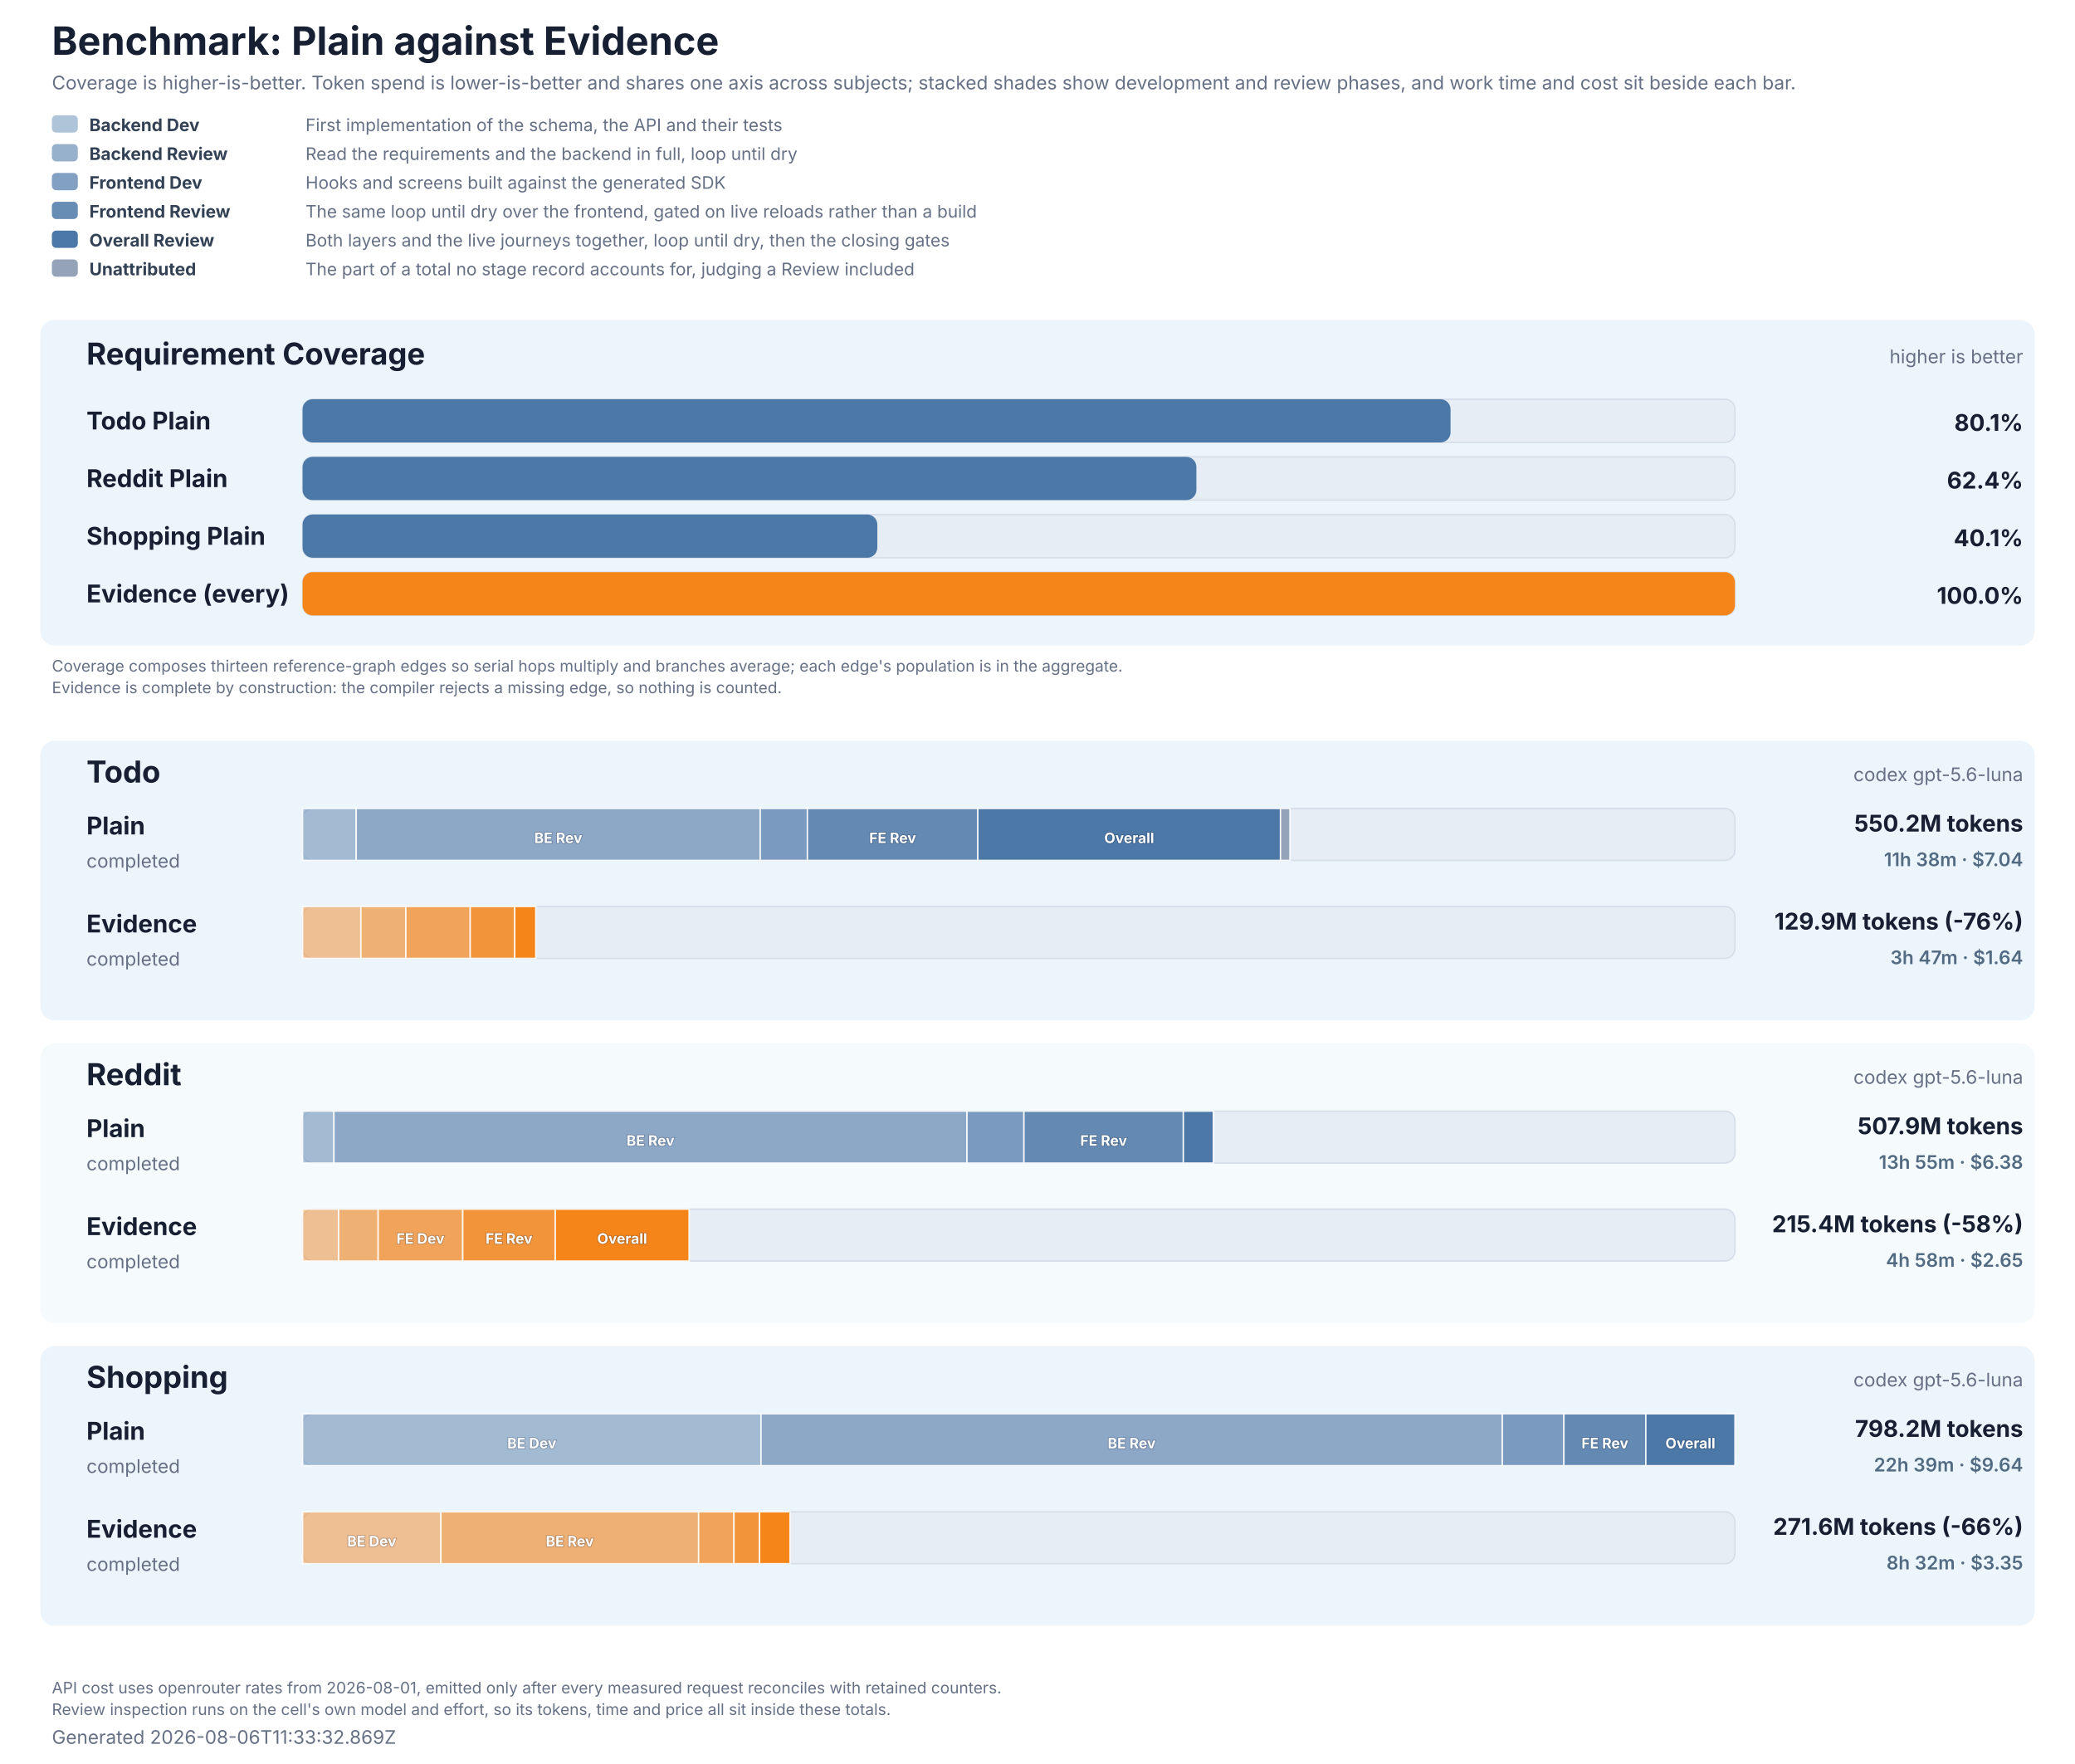
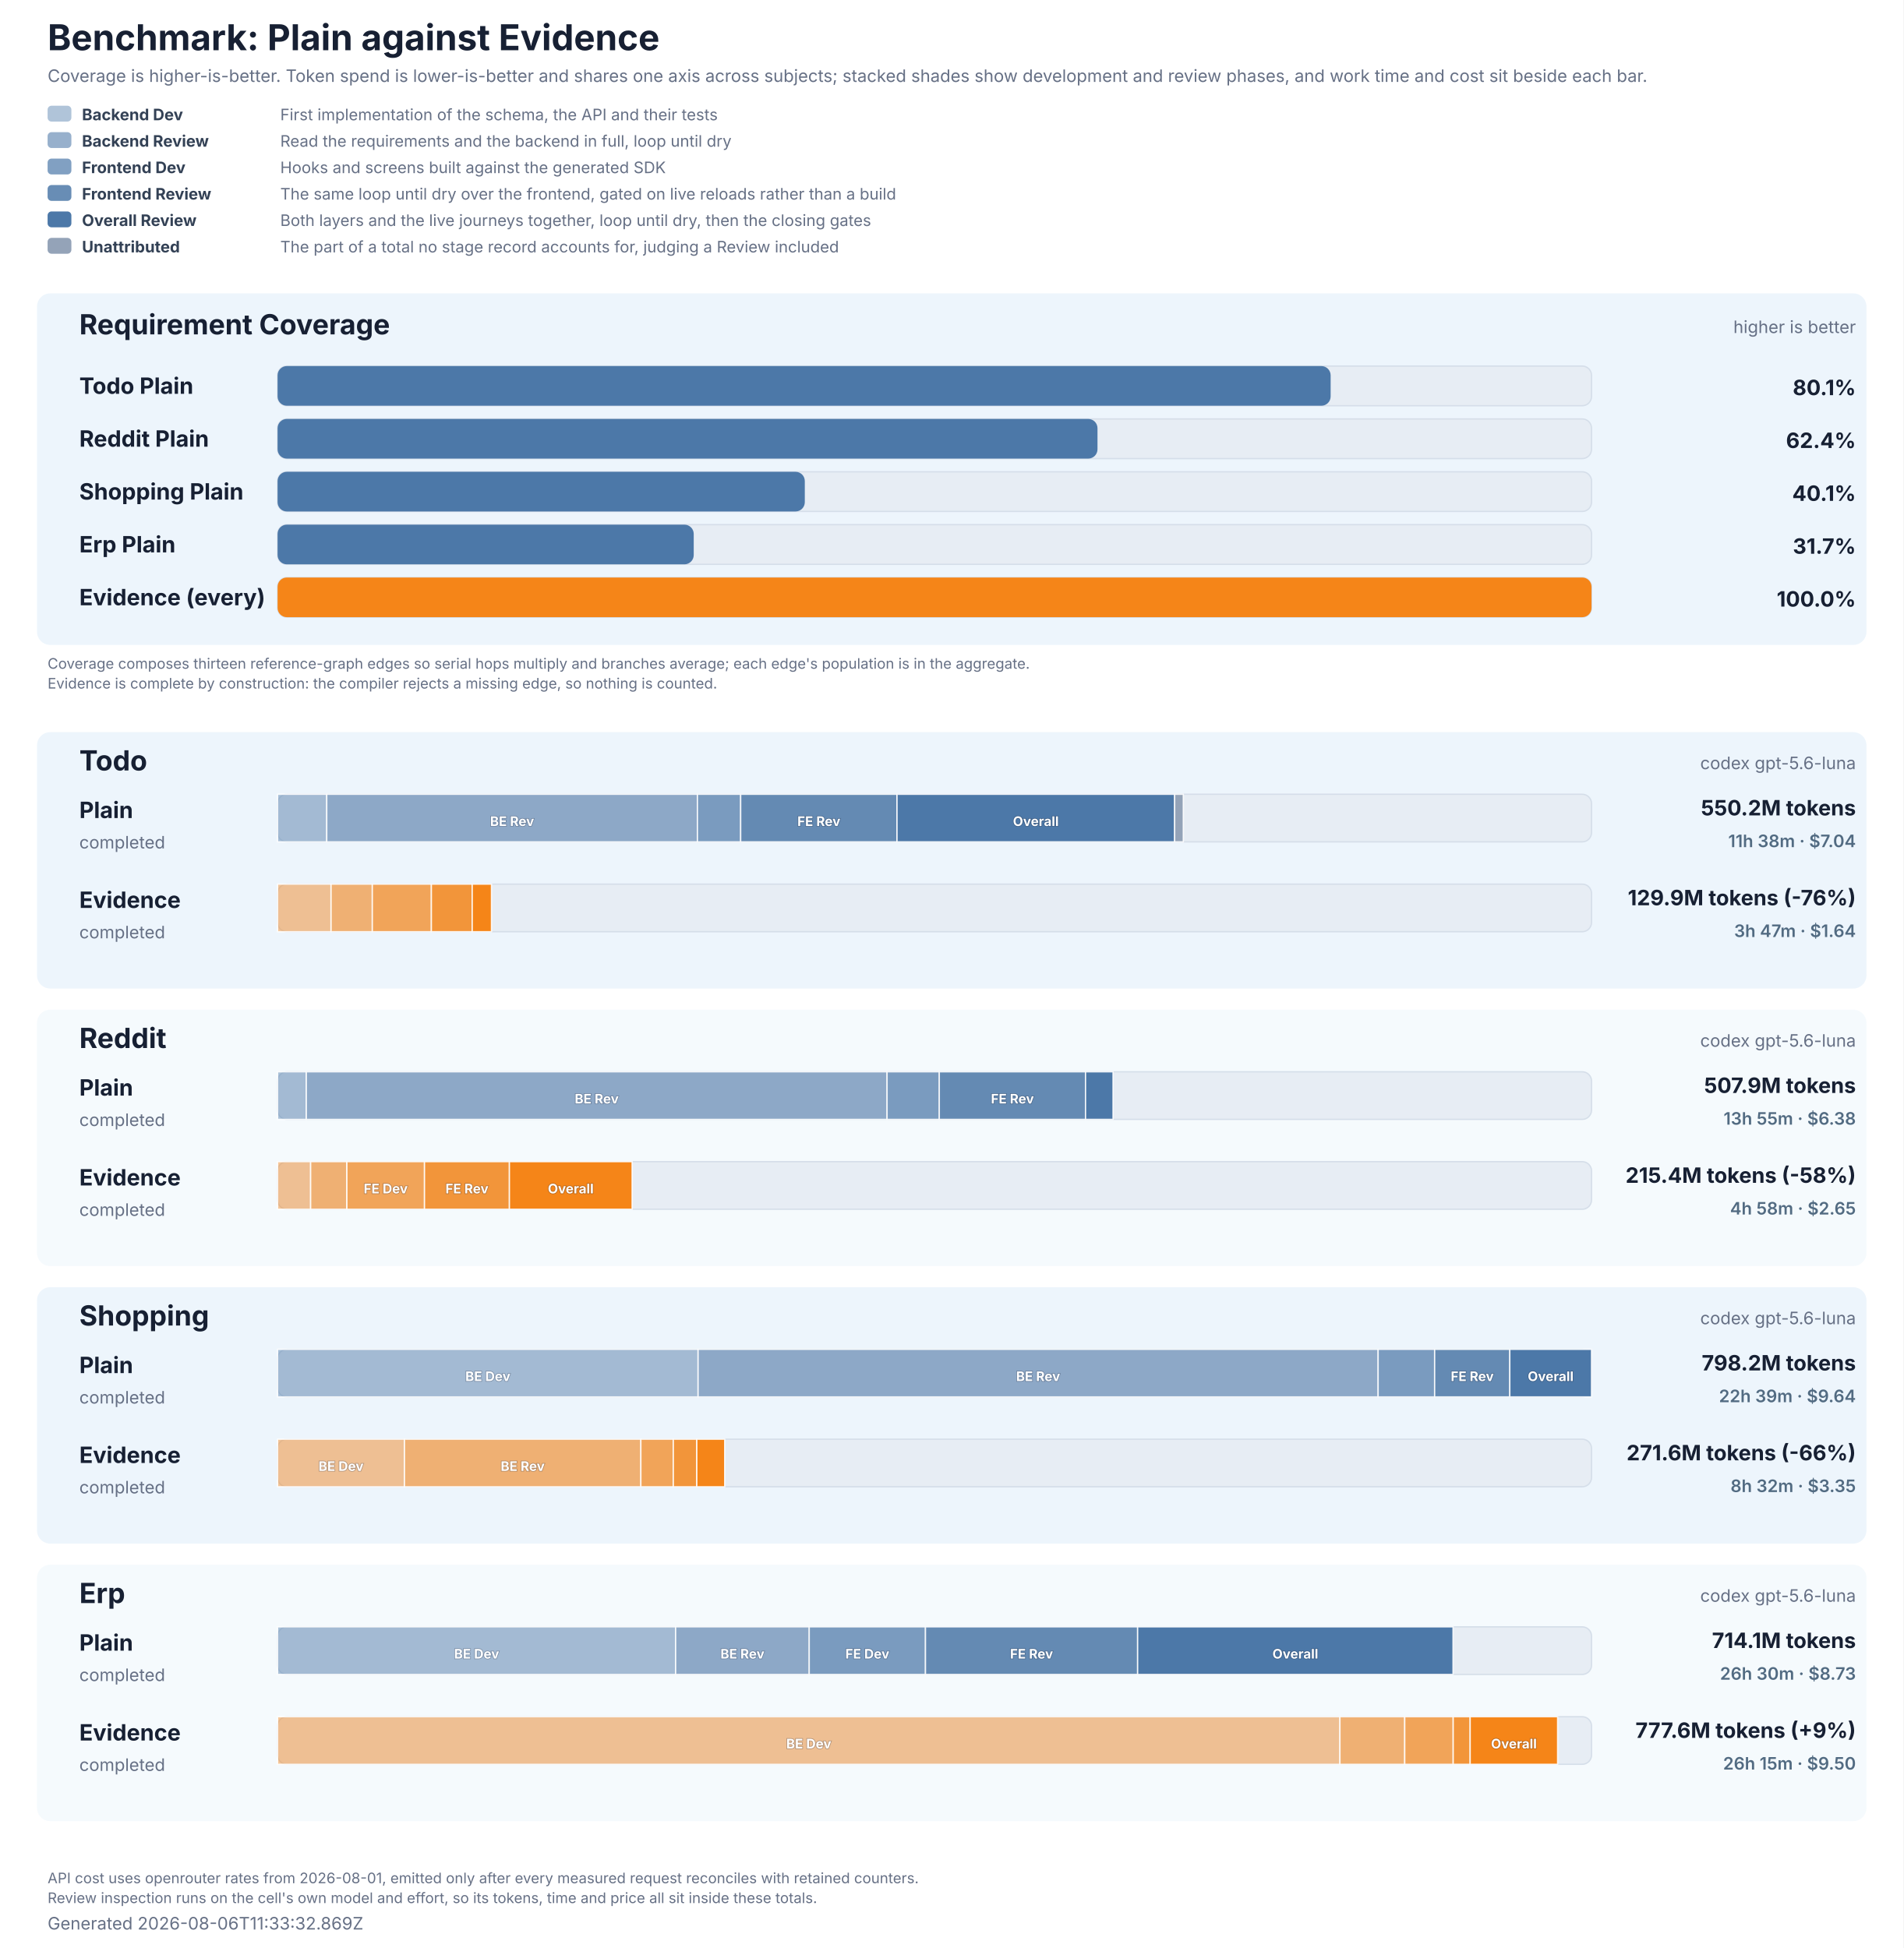
- <svg xmlns="http://www.w3.org/2000/svg" role="img" aria-labelledby="title description" viewBox="0 0 1440 1224" width="1440" height="1224">
+ <svg xmlns="http://www.w3.org/2000/svg" role="img" aria-labelledby="title description" viewBox="0 0 1440 1474" width="1440" height="1474">
  <style>
  text { font-family: Inter, ui-sans-serif, system-ui, -apple-system, BlinkMacSystemFont, 'Segoe UI', 'DejaVu Sans', Arial, sans-serif; fill: #172033; }
  .title { font-size: 27px; font-weight: 700; }
  .subtitle, .generated, .group-meta, .row-status { font-size: 13px; fill: #667085; }
  .group { fill: #e8f2fb; }
  .group-title { font-size: 21px; font-weight: 700; }
  .row-label { font-size: 17px; font-weight: 700; }
  .value { font-size: 16px; font-weight: 700; }
  .cost-value { font-size: 13px; font-weight: 600; fill: #526b82; }
  .legend { font-size: 12px; fill: #667085; }
  .legend-label { font-size: 12px; font-weight: 700; fill: #334155; }
  .segment-label { font-size: 10px; font-weight: 700; fill: #ffffff; paint-order: stroke; stroke: #172033; stroke-opacity: 0.28; stroke-width: 1px; }
  .phase-segment { stroke: #ffffff; stroke-opacity: 0.86; stroke-width: 1px; }
  .track { fill: #e7edf4; stroke: #d5dee9; stroke-width: 1px; }
  .empty { font-size: 15px; fill: #667085; }
  .table-note { font-size: 11px; fill: #667085; }
</style>
-   <rect width="1440" height="1224" fill="#ffffff" />
+   <rect width="1440" height="1474" fill="#ffffff" />
  <text x="36" y="38" class="title">Benchmark: Plain against Evidence</text>
  <text x="36" y="62" class="subtitle">Coverage is higher-is-better. Token spend is lower-is-better and shares one axis across subjects; stacked shades show development and review phases, and work time and cost sit beside each bar.</text>
  <rect x="36" y="80" width="18" height="12" rx="3" fill="#4c78a8" fill-opacity="0.44" />
  <text x="62" y="91" class="legend-label">Backend Dev</text>
  <text x="212" y="91" class="legend">First implementation of the schema, the API and their tests</text>
  <rect x="36" y="100" width="18" height="12" rx="3" fill="#4c78a8" fill-opacity="0.58" />
  <text x="62" y="111" class="legend-label">Backend Review</text>
  <text x="212" y="111" class="legend">Read the requirements and the backend in full, loop until dry</text>
  <rect x="36" y="120" width="18" height="12" rx="3" fill="#4c78a8" fill-opacity="0.7" />
  <text x="62" y="131" class="legend-label">Frontend Dev</text>
  <text x="212" y="131" class="legend">Hooks and screens built against the generated SDK</text>
  <rect x="36" y="140" width="18" height="12" rx="3" fill="#4c78a8" fill-opacity="0.84" />
  <text x="62" y="151" class="legend-label">Frontend Review</text>
  <text x="212" y="151" class="legend">The same loop until dry over the frontend, gated on live reloads rather than a build</text>
  <rect x="36" y="160" width="18" height="12" rx="3" fill="#4c78a8" fill-opacity="1" />
  <text x="62" y="171" class="legend-label">Overall Review</text>
  <text x="212" y="171" class="legend">Both layers and the live journeys together, loop until dry, then the closing gates</text>
  <rect x="36" y="180" width="18" height="12" rx="3" fill="#94a3b8" fill-opacity="1" />
  <text x="62" y="191" class="legend-label">Unattributed</text>
  <text x="212" y="191" class="legend">The part of a total no stage record accounts for, judging a Review included</text>
-   <rect x="28" y="222" width="1384" height="226" rx="10" class="group" fill-opacity="0.78" />
+   <rect x="28" y="222" width="1384" height="266" rx="10" class="group" fill-opacity="0.78" />
  <text x="60" y="253" class="group-title">Requirement Coverage</text>
  <text x="1404" y="252" text-anchor="end" class="group-meta">higher is better</text>
  <text x="60" y="298" class="row-label" fill="#4c78a8">Todo Plain</text>
  <rect x="210" y="277" width="994" height="30" rx="7" class="track" />
  <rect x="210" y="277" width="796.64" height="30" rx="7" fill="#4c78a8" data-coverage="80.14496666666666" />
  <text x="1404" y="299" text-anchor="end" class="value" fill="#4c78a8">80.1%</text>
  <text x="60" y="338" class="row-label" fill="#4c78a8">Reddit Plain</text>
  <rect x="210" y="317" width="994" height="30" rx="7" class="track" />
  <rect x="210" y="317" width="620.26" height="30" rx="7" fill="#4c78a8" data-coverage="62.400702566666666" />
  <text x="1404" y="339" text-anchor="end" class="value" fill="#4c78a8">62.4%</text>
  <text x="60" y="378" class="row-label" fill="#4c78a8">Shopping Plain</text>
  <rect x="210" y="357" width="994" height="30" rx="7" class="track" />
  <rect x="210" y="357" width="398.84" height="30" rx="7" fill="#4c78a8" data-coverage="40.12511413497504" />
  <text x="1404" y="379" text-anchor="end" class="value" fill="#4c78a8">40.1%</text>
-   <text x="60" y="418" class="row-label" fill="#f58518">Evidence (every)</text>
+   <text x="60" y="418" class="row-label" fill="#4c78a8">Erp Plain</text>
  <rect x="210" y="397" width="994" height="30" rx="7" class="track" />
-   <rect x="210" y="397" width="994.00" height="30" rx="7" fill="#f58518" data-coverage="100" />
-   <text x="1404" y="419" text-anchor="end" class="value" fill="#f58518">100.0%</text>
-   <text x="36" y="466" class="table-note">Coverage composes thirteen reference-graph edges so serial hops multiply and branches average; each edge's population is in the aggregate.</text>
-   <text x="36" y="481" class="table-note">Evidence is complete by construction: the compiler rejects a missing edge, so nothing is counted.</text>
-   <rect x="28" y="514" width="1384" height="194" rx="10" class="group" fill-opacity="0.78" />
-   <text x="60" y="543" class="group-title">Todo</text>
-   <text x="1404" y="542" text-anchor="end" class="group-meta">codex gpt-5.6-luna</text>
-   <text x="60" y="579" class="row-label" fill="#4c78a8">Plain</text>
-   <text x="60" y="602" class="row-status">completed</text>
-   <rect x="210" y="561" width="994" height="36" rx="7" class="track" />
-   <rect x="210.00" y="561" width="37.20" height="36" fill="#4c78a8" fill-opacity="0.44" class="phase-segment" data-phase="backend-development" data-tokens="29872719" />
-   <rect x="247.20" y="561" width="280.40" height="36" fill="#4c78a8" fill-opacity="0.58" class="phase-segment" data-phase="backend-review" data-tokens="225165342" />
-   <text x="387.40" y="585" text-anchor="middle" class="segment-label">BE Rev</text>
-   <rect x="527.60" y="561" width="32.73" height="36" fill="#4c78a8" fill-opacity="0.7" class="phase-segment" data-phase="frontend-development" data-tokens="26279528" />
-   <rect x="560.33" y="561" width="118.28" height="36" fill="#4c78a8" fill-opacity="0.84" class="phase-segment" data-phase="frontend-review" data-tokens="94981769" />
-   <text x="619.47" y="585" text-anchor="middle" class="segment-label">FE Rev</text>
-   <rect x="678.61" y="561" width="210.04" height="36" fill="#4c78a8" fill-opacity="1" class="phase-segment" data-phase="overall-review" data-tokens="168663056" />
-   <text x="783.63" y="585" text-anchor="middle" class="segment-label">Overall</text>
-   <rect x="888.64" y="561" width="6.53" height="36" fill="#94a3b8" class="phase-segment" data-phase="unattributed" data-tokens="5245628" />
-   <text x="1404" y="577" text-anchor="end" class="value">550.2M tokens</text>
-   <text x="1404" y="601" text-anchor="end" class="cost-value">11h 38m · $7.04</text>
-   <text x="60" y="647" class="row-label" fill="#f58518">Evidence</text>
-   <text x="60" y="670" class="row-status">completed</text>
-   <rect x="210" y="629" width="994" height="36" rx="7" class="track" />
-   <rect x="210.00" y="629" width="40.44" height="36" fill="#f58518" fill-opacity="0.44" class="phase-segment" data-phase="backend-development" data-tokens="32474293" />
-   <rect x="250.44" y="629" width="31.22" height="36" fill="#f58518" fill-opacity="0.58" class="phase-segment" data-phase="backend-review" data-tokens="25067684" />
-   <rect x="281.66" y="629" width="44.68" height="36" fill="#f58518" fill-opacity="0.7" class="phase-segment" data-phase="frontend-development" data-tokens="35876257" />
-   <rect x="326.33" y="629" width="30.90" height="36" fill="#f58518" fill-opacity="0.84" class="phase-segment" data-phase="frontend-review" data-tokens="24811262" />
-   <rect x="357.23" y="629" width="14.57" height="36" fill="#f58518" fill-opacity="1" class="phase-segment" data-phase="overall-review" data-tokens="11698563" />
-   <text x="1404" y="645" text-anchor="end" class="value">129.9M tokens (-76%)</text>
-   <text x="1404" y="669" text-anchor="end" class="cost-value">3h 47m · $1.64</text>
-   <rect x="28" y="724" width="1384" height="194" rx="10" class="group" fill-opacity="0.42" />
-   <text x="60" y="753" class="group-title">Reddit</text>
-   <text x="1404" y="752" text-anchor="end" class="group-meta">codex gpt-5.6-luna</text>
-   <text x="60" y="789" class="row-label" fill="#4c78a8">Plain</text>
-   <text x="60" y="812" class="row-status">completed</text>
-   <rect x="210" y="771" width="994" height="36" rx="7" class="track" />
-   <rect x="210.00" y="771" width="21.73" height="36" fill="#4c78a8" fill-opacity="0.44" class="phase-segment" data-phase="backend-development" data-tokens="17450090" />
-   <rect x="231.73" y="771" width="439.36" height="36" fill="#4c78a8" fill-opacity="0.58" class="phase-segment" data-phase="backend-review" data-tokens="352811491" />
-   <text x="451.41" y="795" text-anchor="middle" class="segment-label">BE Rev</text>
-   <rect x="671.09" y="771" width="39.51" height="36" fill="#4c78a8" fill-opacity="0.7" class="phase-segment" data-phase="frontend-development" data-tokens="31723600" />
-   <rect x="710.59" y="771" width="110.63" height="36" fill="#4c78a8" fill-opacity="0.84" class="phase-segment" data-phase="frontend-review" data-tokens="88835486" />
-   <text x="765.91" y="795" text-anchor="middle" class="segment-label">FE Rev</text>
-   <rect x="821.22" y="771" width="20.80" height="36" fill="#4c78a8" fill-opacity="1" class="phase-segment" data-phase="overall-review" data-tokens="16705282" />
-   <text x="1404" y="787" text-anchor="end" class="value">507.9M tokens</text>
-   <text x="1404" y="811" text-anchor="end" class="cost-value">13h 55m · $6.38</text>
-   <text x="60" y="857" class="row-label" fill="#f58518">Evidence</text>
-   <text x="60" y="880" class="row-status">completed</text>
-   <rect x="210" y="839" width="994" height="36" rx="7" class="track" />
-   <rect x="210.00" y="839" width="25.00" height="36" fill="#f58518" fill-opacity="0.44" class="phase-segment" data-phase="backend-development" data-tokens="20078882" />
-   <rect x="235.00" y="839" width="27.42" height="36" fill="#f58518" fill-opacity="0.58" class="phase-segment" data-phase="backend-review" data-tokens="22019408" />
-   <rect x="262.43" y="839" width="58.71" height="36" fill="#f58518" fill-opacity="0.7" class="phase-segment" data-phase="frontend-development" data-tokens="47141668" />
-   <text x="291.78" y="863" text-anchor="middle" class="segment-label">FE Dev</text>
-   <rect x="321.13" y="839" width="64.24" height="36" fill="#f58518" fill-opacity="0.84" class="phase-segment" data-phase="frontend-review" data-tokens="51584370" />
-   <text x="353.25" y="863" text-anchor="middle" class="segment-label">FE Rev</text>
-   <rect x="385.37" y="839" width="92.83" height="36" fill="#f58518" fill-opacity="1" class="phase-segment" data-phase="overall-review" data-tokens="74545453" />
-   <text x="431.78" y="863" text-anchor="middle" class="segment-label">Overall</text>
-   <text x="1404" y="855" text-anchor="end" class="value">215.4M tokens (-58%)</text>
-   <text x="1404" y="879" text-anchor="end" class="cost-value">4h 58m · $2.65</text>
-   <rect x="28" y="934" width="1384" height="194" rx="10" class="group" fill-opacity="0.78" />
-   <text x="60" y="963" class="group-title">Shopping</text>
-   <text x="1404" y="962" text-anchor="end" class="group-meta">codex gpt-5.6-luna</text>
-   <text x="60" y="999" class="row-label" fill="#4c78a8">Plain</text>
-   <text x="60" y="1022" class="row-status">completed</text>
-   <rect x="210" y="981" width="994" height="36" rx="7" class="track" />
-   <rect x="210.00" y="981" width="318.11" height="36" fill="#4c78a8" fill-opacity="0.44" class="phase-segment" data-phase="backend-development" data-tokens="255451467" />
-   <text x="369.06" y="1005" text-anchor="middle" class="segment-label">BE Dev</text>
-   <rect x="528.11" y="981" width="514.46" height="36" fill="#4c78a8" fill-opacity="0.58" class="phase-segment" data-phase="backend-review" data-tokens="413122866" />
-   <text x="785.35" y="1005" text-anchor="middle" class="segment-label">BE Rev</text>
-   <rect x="1042.58" y="981" width="42.75" height="36" fill="#4c78a8" fill-opacity="0.7" class="phase-segment" data-phase="frontend-development" data-tokens="34329031" />
-   <rect x="1085.33" y="981" width="56.86" height="36" fill="#4c78a8" fill-opacity="0.84" class="phase-segment" data-phase="frontend-review" data-tokens="45659705" />
-   <text x="1113.76" y="1005" text-anchor="middle" class="segment-label">FE Rev</text>
-   <rect x="1142.19" y="981" width="61.81" height="36" fill="#4c78a8" fill-opacity="1" class="phase-segment" data-phase="overall-review" data-tokens="49635781" />
-   <text x="1173.09" y="1005" text-anchor="middle" class="segment-label">Overall</text>
-   <text x="1404" y="997" text-anchor="end" class="value">798.2M tokens</text>
-   <text x="1404" y="1021" text-anchor="end" class="cost-value">22h 39m · $9.64</text>
-   <text x="60" y="1067" class="row-label" fill="#f58518">Evidence</text>
-   <text x="60" y="1090" class="row-status">completed</text>
-   <rect x="210" y="1049" width="994" height="36" rx="7" class="track" />
-   <rect x="210.00" y="1049" width="95.98" height="36" fill="#f58518" fill-opacity="0.44" class="phase-segment" data-phase="backend-development" data-tokens="77076340" />
-   <text x="257.99" y="1073" text-anchor="middle" class="segment-label">BE Dev</text>
-   <rect x="305.98" y="1049" width="178.85" height="36" fill="#f58518" fill-opacity="0.58" class="phase-segment" data-phase="backend-review" data-tokens="143620415" />
-   <text x="395.41" y="1073" text-anchor="middle" class="segment-label">BE Rev</text>
-   <rect x="484.83" y="1049" width="24.52" height="36" fill="#f58518" fill-opacity="0.7" class="phase-segment" data-phase="frontend-development" data-tokens="19691264" />
-   <rect x="509.36" y="1049" width="17.79" height="36" fill="#f58518" fill-opacity="0.84" class="phase-segment" data-phase="frontend-review" data-tokens="14287766" />
-   <rect x="527.15" y="1049" width="21.09" height="36" fill="#f58518" fill-opacity="1" class="phase-segment" data-phase="overall-review" data-tokens="16933079" />
-   <text x="1404" y="1065" text-anchor="end" class="value">271.6M tokens (-66%)</text>
-   <text x="1404" y="1089" text-anchor="end" class="cost-value">8h 32m · $3.35</text>
-   <text x="36" y="1175" class="table-note">API cost uses openrouter rates from 2026-08-01, emitted only after every measured request reconciles with retained counters.</text>
-   <text x="36" y="1190" class="table-note">Review inspection runs on the cell's own model and effort, so its tokens, time and price all sit inside these totals.</text>
-   <text x="36" y="1210" class="generated">Generated 2026-08-06T11:33:32.869Z</text>
+   <rect x="210" y="397" width="314.81" height="30" rx="7" fill="#4c78a8" data-coverage="31.67055414856898" />
+   <text x="1404" y="419" text-anchor="end" class="value" fill="#4c78a8">31.7%</text>
+   <text x="60" y="458" class="row-label" fill="#f58518">Evidence (every)</text>
+   <rect x="210" y="437" width="994" height="30" rx="7" class="track" />
+   <rect x="210" y="437" width="994.00" height="30" rx="7" fill="#f58518" data-coverage="100" />
+   <text x="1404" y="459" text-anchor="end" class="value" fill="#f58518">100.0%</text>
+   <text x="36" y="506" class="table-note">Coverage composes thirteen reference-graph edges so serial hops multiply and branches average; each edge's population is in the aggregate.</text>
+   <text x="36" y="521" class="table-note">Evidence is complete by construction: the compiler rejects a missing edge, so nothing is counted.</text>
+   <rect x="28" y="554" width="1384" height="194" rx="10" class="group" fill-opacity="0.78" />
+   <text x="60" y="583" class="group-title">Todo</text>
+   <text x="1404" y="582" text-anchor="end" class="group-meta">codex gpt-5.6-luna</text>
+   <text x="60" y="619" class="row-label" fill="#4c78a8">Plain</text>
+   <text x="60" y="642" class="row-status">completed</text>
+   <rect x="210" y="601" width="994" height="36" rx="7" class="track" />
+   <rect x="210.00" y="601" width="37.20" height="36" fill="#4c78a8" fill-opacity="0.44" class="phase-segment" data-phase="backend-development" data-tokens="29872719" />
+   <rect x="247.20" y="601" width="280.40" height="36" fill="#4c78a8" fill-opacity="0.58" class="phase-segment" data-phase="backend-review" data-tokens="225165342" />
+   <text x="387.40" y="625" text-anchor="middle" class="segment-label">BE Rev</text>
+   <rect x="527.60" y="601" width="32.73" height="36" fill="#4c78a8" fill-opacity="0.7" class="phase-segment" data-phase="frontend-development" data-tokens="26279528" />
+   <rect x="560.33" y="601" width="118.28" height="36" fill="#4c78a8" fill-opacity="0.84" class="phase-segment" data-phase="frontend-review" data-tokens="94981769" />
+   <text x="619.47" y="625" text-anchor="middle" class="segment-label">FE Rev</text>
+   <rect x="678.61" y="601" width="210.04" height="36" fill="#4c78a8" fill-opacity="1" class="phase-segment" data-phase="overall-review" data-tokens="168663056" />
+   <text x="783.63" y="625" text-anchor="middle" class="segment-label">Overall</text>
+   <rect x="888.64" y="601" width="6.53" height="36" fill="#94a3b8" class="phase-segment" data-phase="unattributed" data-tokens="5245628" />
+   <text x="1404" y="617" text-anchor="end" class="value">550.2M tokens</text>
+   <text x="1404" y="641" text-anchor="end" class="cost-value">11h 38m · $7.04</text>
+   <text x="60" y="687" class="row-label" fill="#f58518">Evidence</text>
+   <text x="60" y="710" class="row-status">completed</text>
+   <rect x="210" y="669" width="994" height="36" rx="7" class="track" />
+   <rect x="210.00" y="669" width="40.44" height="36" fill="#f58518" fill-opacity="0.44" class="phase-segment" data-phase="backend-development" data-tokens="32474293" />
+   <rect x="250.44" y="669" width="31.22" height="36" fill="#f58518" fill-opacity="0.58" class="phase-segment" data-phase="backend-review" data-tokens="25067684" />
+   <rect x="281.66" y="669" width="44.68" height="36" fill="#f58518" fill-opacity="0.7" class="phase-segment" data-phase="frontend-development" data-tokens="35876257" />
+   <rect x="326.33" y="669" width="30.90" height="36" fill="#f58518" fill-opacity="0.84" class="phase-segment" data-phase="frontend-review" data-tokens="24811262" />
+   <rect x="357.23" y="669" width="14.57" height="36" fill="#f58518" fill-opacity="1" class="phase-segment" data-phase="overall-review" data-tokens="11698563" />
+   <text x="1404" y="685" text-anchor="end" class="value">129.9M tokens (-76%)</text>
+   <text x="1404" y="709" text-anchor="end" class="cost-value">3h 47m · $1.64</text>
+   <rect x="28" y="764" width="1384" height="194" rx="10" class="group" fill-opacity="0.42" />
+   <text x="60" y="793" class="group-title">Reddit</text>
+   <text x="1404" y="792" text-anchor="end" class="group-meta">codex gpt-5.6-luna</text>
+   <text x="60" y="829" class="row-label" fill="#4c78a8">Plain</text>
+   <text x="60" y="852" class="row-status">completed</text>
+   <rect x="210" y="811" width="994" height="36" rx="7" class="track" />
+   <rect x="210.00" y="811" width="21.73" height="36" fill="#4c78a8" fill-opacity="0.44" class="phase-segment" data-phase="backend-development" data-tokens="17450090" />
+   <rect x="231.73" y="811" width="439.36" height="36" fill="#4c78a8" fill-opacity="0.58" class="phase-segment" data-phase="backend-review" data-tokens="352811491" />
+   <text x="451.41" y="835" text-anchor="middle" class="segment-label">BE Rev</text>
+   <rect x="671.09" y="811" width="39.51" height="36" fill="#4c78a8" fill-opacity="0.7" class="phase-segment" data-phase="frontend-development" data-tokens="31723600" />
+   <rect x="710.59" y="811" width="110.63" height="36" fill="#4c78a8" fill-opacity="0.84" class="phase-segment" data-phase="frontend-review" data-tokens="88835486" />
+   <text x="765.91" y="835" text-anchor="middle" class="segment-label">FE Rev</text>
+   <rect x="821.22" y="811" width="20.80" height="36" fill="#4c78a8" fill-opacity="1" class="phase-segment" data-phase="overall-review" data-tokens="16705282" />
+   <text x="1404" y="827" text-anchor="end" class="value">507.9M tokens</text>
+   <text x="1404" y="851" text-anchor="end" class="cost-value">13h 55m · $6.38</text>
+   <text x="60" y="897" class="row-label" fill="#f58518">Evidence</text>
+   <text x="60" y="920" class="row-status">completed</text>
+   <rect x="210" y="879" width="994" height="36" rx="7" class="track" />
+   <rect x="210.00" y="879" width="25.00" height="36" fill="#f58518" fill-opacity="0.44" class="phase-segment" data-phase="backend-development" data-tokens="20078882" />
+   <rect x="235.00" y="879" width="27.42" height="36" fill="#f58518" fill-opacity="0.58" class="phase-segment" data-phase="backend-review" data-tokens="22019408" />
+   <rect x="262.43" y="879" width="58.71" height="36" fill="#f58518" fill-opacity="0.7" class="phase-segment" data-phase="frontend-development" data-tokens="47141668" />
+   <text x="291.78" y="903" text-anchor="middle" class="segment-label">FE Dev</text>
+   <rect x="321.13" y="879" width="64.24" height="36" fill="#f58518" fill-opacity="0.84" class="phase-segment" data-phase="frontend-review" data-tokens="51584370" />
+   <text x="353.25" y="903" text-anchor="middle" class="segment-label">FE Rev</text>
+   <rect x="385.37" y="879" width="92.83" height="36" fill="#f58518" fill-opacity="1" class="phase-segment" data-phase="overall-review" data-tokens="74545453" />
+   <text x="431.78" y="903" text-anchor="middle" class="segment-label">Overall</text>
+   <text x="1404" y="895" text-anchor="end" class="value">215.4M tokens (-58%)</text>
+   <text x="1404" y="919" text-anchor="end" class="cost-value">4h 58m · $2.65</text>
+   <rect x="28" y="974" width="1384" height="194" rx="10" class="group" fill-opacity="0.78" />
+   <text x="60" y="1003" class="group-title">Shopping</text>
+   <text x="1404" y="1002" text-anchor="end" class="group-meta">codex gpt-5.6-luna</text>
+   <text x="60" y="1039" class="row-label" fill="#4c78a8">Plain</text>
+   <text x="60" y="1062" class="row-status">completed</text>
+   <rect x="210" y="1021" width="994" height="36" rx="7" class="track" />
+   <rect x="210.00" y="1021" width="318.11" height="36" fill="#4c78a8" fill-opacity="0.44" class="phase-segment" data-phase="backend-development" data-tokens="255451467" />
+   <text x="369.06" y="1045" text-anchor="middle" class="segment-label">BE Dev</text>
+   <rect x="528.11" y="1021" width="514.46" height="36" fill="#4c78a8" fill-opacity="0.58" class="phase-segment" data-phase="backend-review" data-tokens="413122866" />
+   <text x="785.35" y="1045" text-anchor="middle" class="segment-label">BE Rev</text>
+   <rect x="1042.58" y="1021" width="42.75" height="36" fill="#4c78a8" fill-opacity="0.7" class="phase-segment" data-phase="frontend-development" data-tokens="34329031" />
+   <rect x="1085.33" y="1021" width="56.86" height="36" fill="#4c78a8" fill-opacity="0.84" class="phase-segment" data-phase="frontend-review" data-tokens="45659705" />
+   <text x="1113.76" y="1045" text-anchor="middle" class="segment-label">FE Rev</text>
+   <rect x="1142.19" y="1021" width="61.81" height="36" fill="#4c78a8" fill-opacity="1" class="phase-segment" data-phase="overall-review" data-tokens="49635781" />
+   <text x="1173.09" y="1045" text-anchor="middle" class="segment-label">Overall</text>
+   <text x="1404" y="1037" text-anchor="end" class="value">798.2M tokens</text>
+   <text x="1404" y="1061" text-anchor="end" class="cost-value">22h 39m · $9.64</text>
+   <text x="60" y="1107" class="row-label" fill="#f58518">Evidence</text>
+   <text x="60" y="1130" class="row-status">completed</text>
+   <rect x="210" y="1089" width="994" height="36" rx="7" class="track" />
+   <rect x="210.00" y="1089" width="95.98" height="36" fill="#f58518" fill-opacity="0.44" class="phase-segment" data-phase="backend-development" data-tokens="77076340" />
+   <text x="257.99" y="1113" text-anchor="middle" class="segment-label">BE Dev</text>
+   <rect x="305.98" y="1089" width="178.85" height="36" fill="#f58518" fill-opacity="0.58" class="phase-segment" data-phase="backend-review" data-tokens="143620415" />
+   <text x="395.41" y="1113" text-anchor="middle" class="segment-label">BE Rev</text>
+   <rect x="484.83" y="1089" width="24.52" height="36" fill="#f58518" fill-opacity="0.7" class="phase-segment" data-phase="frontend-development" data-tokens="19691264" />
+   <rect x="509.36" y="1089" width="17.79" height="36" fill="#f58518" fill-opacity="0.84" class="phase-segment" data-phase="frontend-review" data-tokens="14287766" />
+   <rect x="527.15" y="1089" width="21.09" height="36" fill="#f58518" fill-opacity="1" class="phase-segment" data-phase="overall-review" data-tokens="16933079" />
+   <text x="1404" y="1105" text-anchor="end" class="value">271.6M tokens (-66%)</text>
+   <text x="1404" y="1129" text-anchor="end" class="cost-value">8h 32m · $3.35</text>
+   <rect x="28" y="1184" width="1384" height="194" rx="10" class="group" fill-opacity="0.42" />
+   <text x="60" y="1213" class="group-title">Erp</text>
+   <text x="1404" y="1212" text-anchor="end" class="group-meta">codex gpt-5.6-luna</text>
+   <text x="60" y="1249" class="row-label" fill="#4c78a8">Plain</text>
+   <text x="60" y="1272" class="row-status">completed</text>
+   <rect x="210" y="1231" width="994" height="36" rx="7" class="track" />
+   <rect x="210.00" y="1231" width="301.13" height="36" fill="#4c78a8" fill-opacity="0.44" class="phase-segment" data-phase="backend-development" data-tokens="241812680" />
+   <text x="360.57" y="1255" text-anchor="middle" class="segment-label">BE Dev</text>
+   <rect x="511.13" y="1231" width="101.06" height="36" fill="#4c78a8" fill-opacity="0.58" class="phase-segment" data-phase="backend-review" data-tokens="81156222" />
+   <text x="561.66" y="1255" text-anchor="middle" class="segment-label">BE Rev</text>
+   <rect x="612.19" y="1231" width="87.93" height="36" fill="#4c78a8" fill-opacity="0.7" class="phase-segment" data-phase="frontend-development" data-tokens="70612401" />
+   <text x="656.16" y="1255" text-anchor="middle" class="segment-label">FE Dev</text>
+   <rect x="700.13" y="1231" width="160.51" height="36" fill="#4c78a8" fill-opacity="0.84" class="phase-segment" data-phase="frontend-review" data-tokens="128890055" />
+   <text x="780.38" y="1255" text-anchor="middle" class="segment-label">FE Rev</text>
+   <rect x="860.64" y="1231" width="238.59" height="36" fill="#4c78a8" fill-opacity="1" class="phase-segment" data-phase="overall-review" data-tokens="191593998" />
+   <text x="979.93" y="1255" text-anchor="middle" class="segment-label">Overall</text>
+   <text x="1404" y="1247" text-anchor="end" class="value">714.1M tokens</text>
+   <text x="1404" y="1271" text-anchor="end" class="cost-value">26h 30m · $8.73</text>
+   <text x="60" y="1317" class="row-label" fill="#f58518">Evidence</text>
+   <text x="60" y="1340" class="row-status">completed</text>
+   <rect x="210" y="1299" width="994" height="36" rx="7" class="track" />
+   <rect x="210.00" y="1299" width="803.67" height="36" fill="#f58518" fill-opacity="0.44" class="phase-segment" data-phase="backend-development" data-tokens="645364359" />
+   <text x="611.84" y="1323" text-anchor="middle" class="segment-label">BE Dev</text>
+   <rect x="1013.67" y="1299" width="49.02" height="36" fill="#f58518" fill-opacity="0.58" class="phase-segment" data-phase="backend-review" data-tokens="39360505" />
+   <rect x="1062.69" y="1299" width="36.67" height="36" fill="#f58518" fill-opacity="0.7" class="phase-segment" data-phase="frontend-development" data-tokens="29445251" />
+   <rect x="1099.36" y="1299" width="12.84" height="36" fill="#f58518" fill-opacity="0.84" class="phase-segment" data-phase="frontend-review" data-tokens="10307041" />
+   <rect x="1112.19" y="1299" width="66.15" height="36" fill="#f58518" fill-opacity="1" class="phase-segment" data-phase="overall-review" data-tokens="53120521" />
+   <text x="1145.27" y="1323" text-anchor="middle" class="segment-label">Overall</text>
+   <text x="1404" y="1315" text-anchor="end" class="value">777.6M tokens (+9%)</text>
+   <text x="1404" y="1339" text-anchor="end" class="cost-value">26h 15m · $9.50</text>
+   <text x="36" y="1425" class="table-note">API cost uses openrouter rates from 2026-08-01, emitted only after every measured request reconciles with retained counters.</text>
+   <text x="36" y="1440" class="table-note">Review inspection runs on the cell's own model and effort, so its tokens, time and price all sit inside these totals.</text>
+   <text x="36" y="1460" class="generated">Generated 2026-08-06T11:33:32.869Z</text>
</svg>
